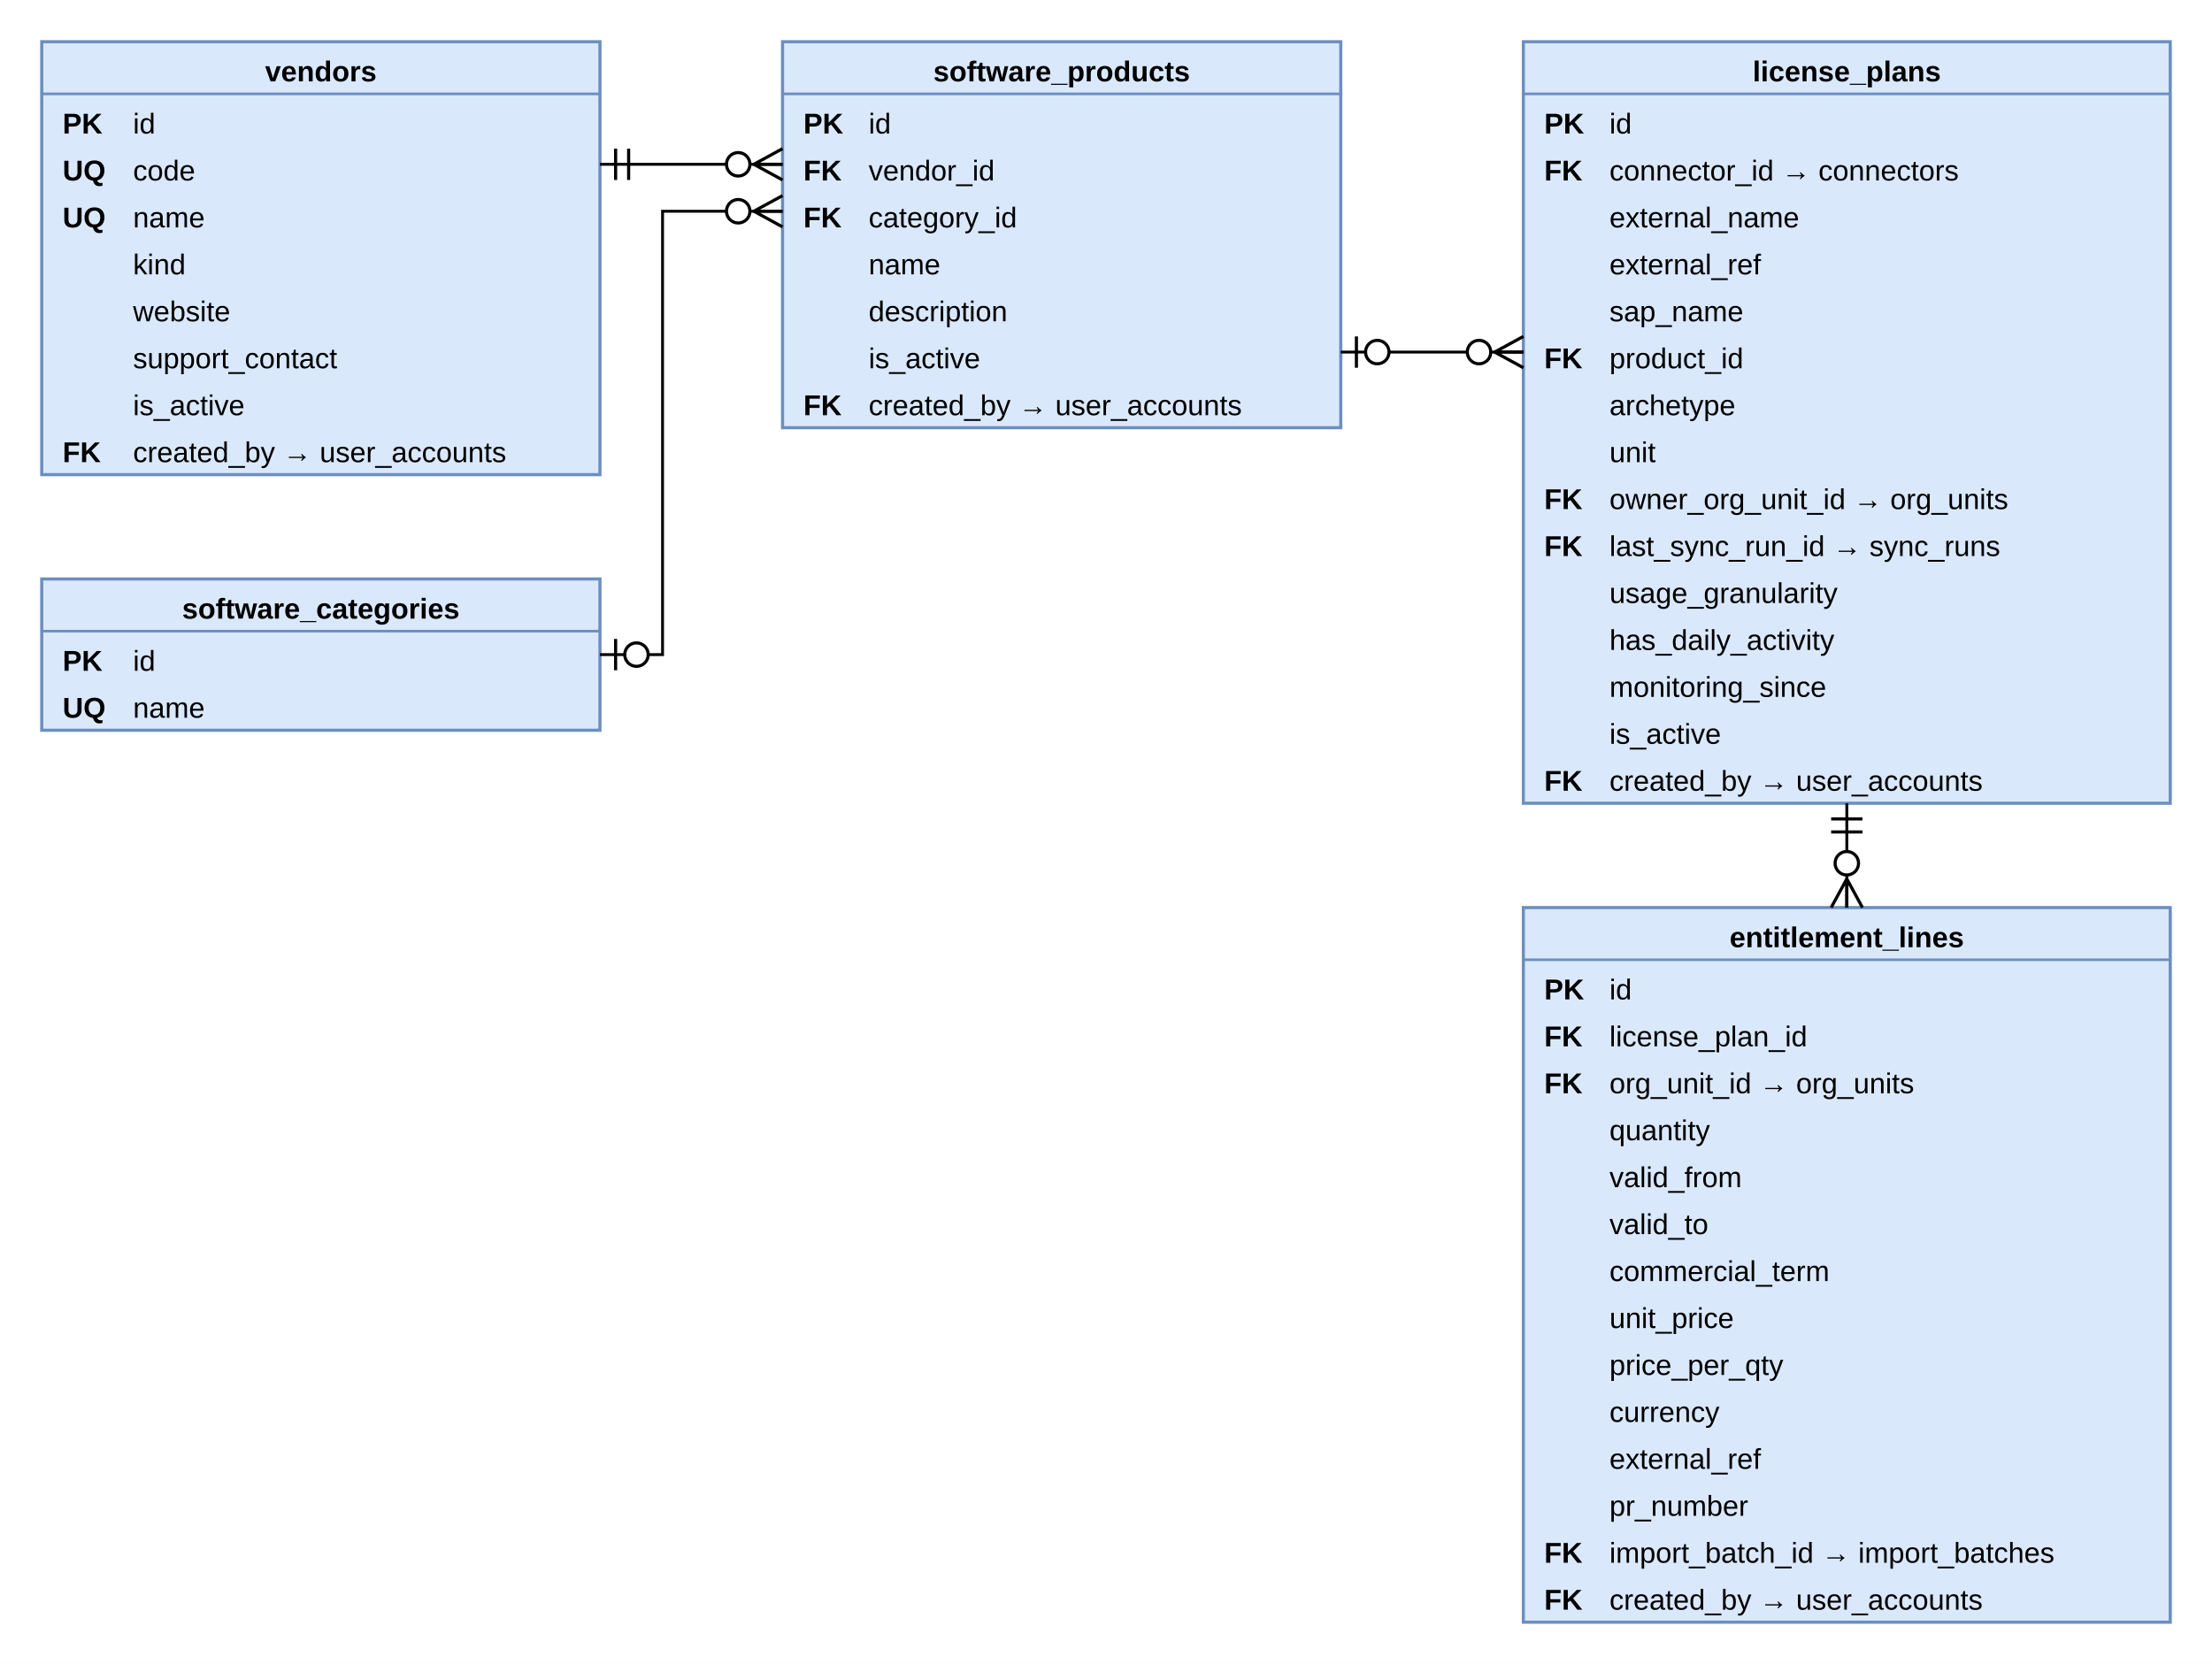
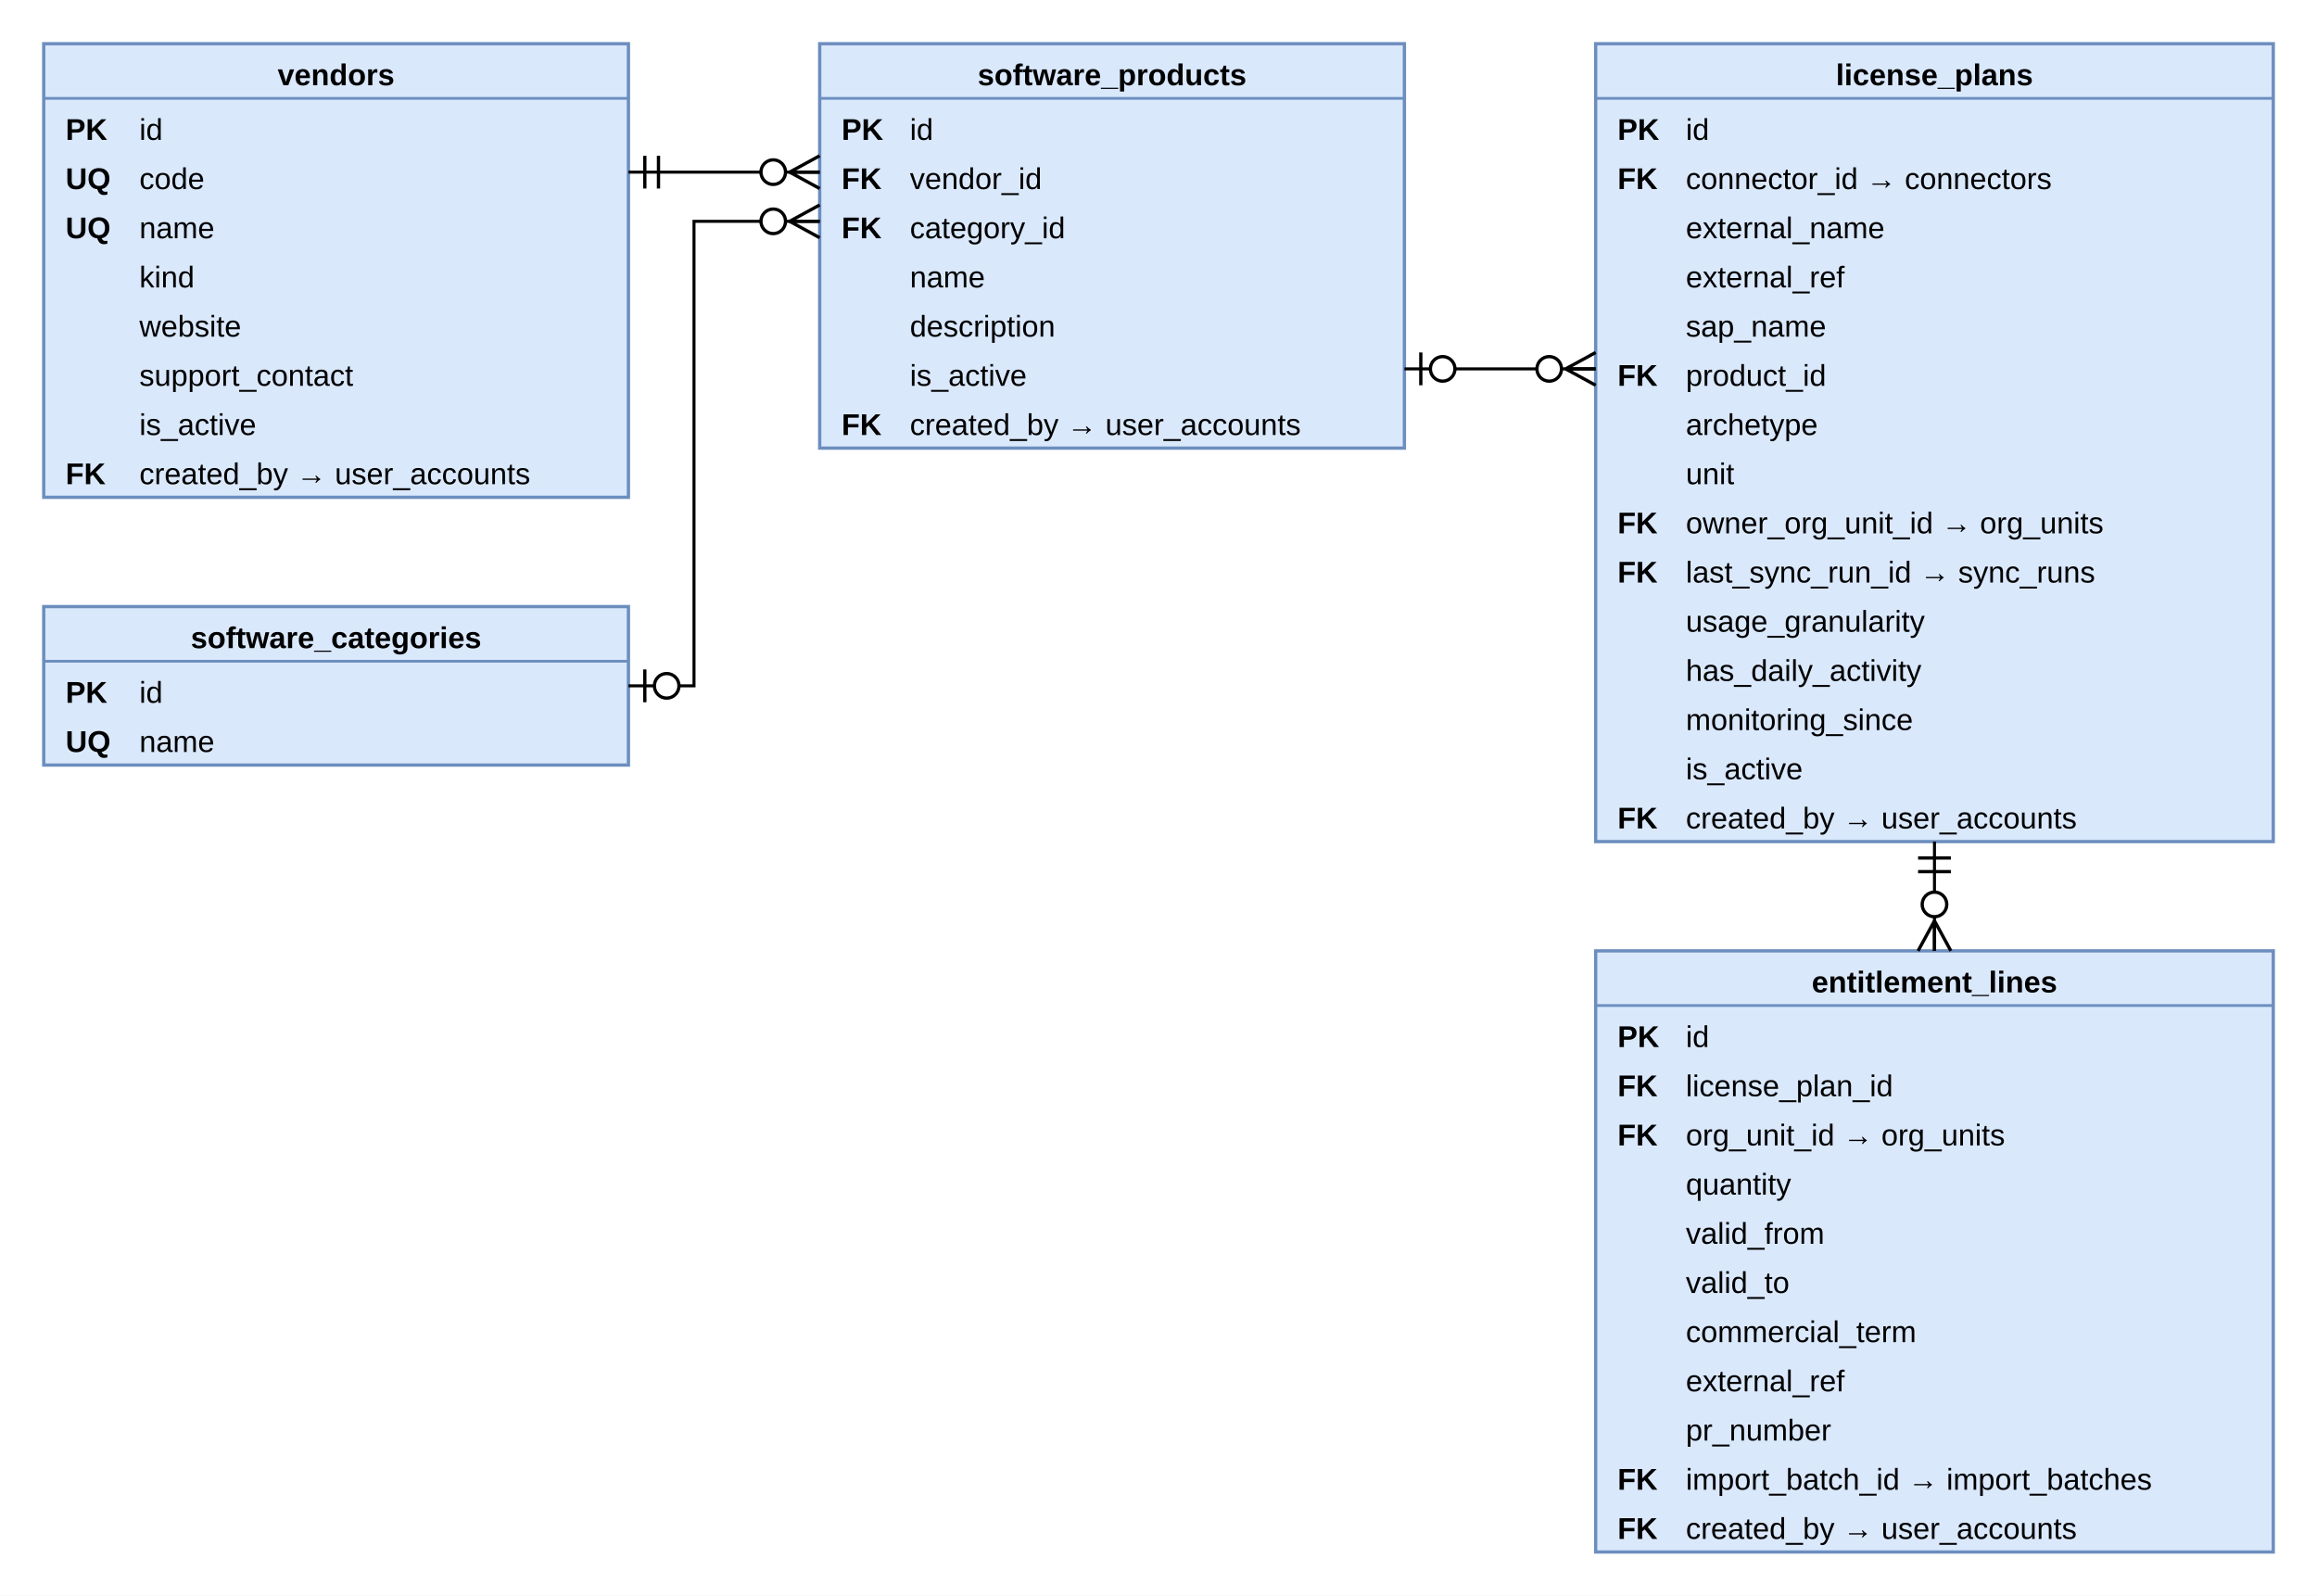
- <svg xmlns="http://www.w3.org/2000/svg" width="848" height="638" viewBox="0 0 848 638" font-family="Liberation Sans, Arial, Helvetica, sans-serif">
+ <svg xmlns="http://www.w3.org/2000/svg" width="848" height="584" viewBox="0 0 848 584" font-family="Liberation Sans, Arial, Helvetica, sans-serif">
  <rect width="100%" height="100%" fill="#ffffff" />
  <g transform="translate(-4.0,-4.0)">
    <rect x="20" y="20" width="214.0" height="166" fill="#DAE8FC" stroke="#6C8EBF" stroke-width="1.2" />
    <text x="127.0" y="35.2" font-size="11" fill="#000000" text-anchor="middle" font-weight="bold" xml:space="preserve">vendors</text>
    <line x1="20" y1="40" x2="234.0" y2="40" stroke="#6C8EBF" stroke-width="1" />
    <text x="28.0" y="55.2" font-size="11" fill="#000000" text-anchor="start" font-weight="bold" xml:space="preserve">PK</text>
    <text x="55.0" y="55.2" font-size="11" fill="#000000" text-anchor="start" xml:space="preserve">id</text>
    <text x="28.0" y="73.2" font-size="11" fill="#000000" text-anchor="start" font-weight="bold" xml:space="preserve">UQ</text>
    <text x="55.0" y="73.2" font-size="11" fill="#000000" text-anchor="start" xml:space="preserve">code</text>
    <text x="28.0" y="91.2" font-size="11" fill="#000000" text-anchor="start" font-weight="bold" xml:space="preserve">UQ</text>
    <text x="55.0" y="91.2" font-size="11" fill="#000000" text-anchor="start" xml:space="preserve">name</text>
    <text x="55.0" y="109.2" font-size="11" fill="#000000" text-anchor="start" xml:space="preserve">kind</text>
    <text x="55.0" y="127.2" font-size="11" fill="#000000" text-anchor="start" xml:space="preserve">website</text>
    <text x="55.0" y="145.2" font-size="11" fill="#000000" text-anchor="start" xml:space="preserve">support_contact</text>
    <text x="55.0" y="163.2" font-size="11" fill="#000000" text-anchor="start" xml:space="preserve">is_active</text>
    <text x="28.0" y="181.2" font-size="11" fill="#000000" text-anchor="start" font-weight="bold" xml:space="preserve">FK</text>
    <text x="55.0" y="181.2" font-size="11" fill="#000000" text-anchor="start" xml:space="preserve">created_by → user_accounts</text>
    <rect x="20" y="226" width="214.0" height="58" fill="#DAE8FC" stroke="#6C8EBF" stroke-width="1.2" />
    <text x="127.0" y="241.2" font-size="11" fill="#000000" text-anchor="middle" font-weight="bold" xml:space="preserve">software_categories</text>
    <line x1="20" y1="246" x2="234.0" y2="246" stroke="#6C8EBF" stroke-width="1" />
    <text x="28.0" y="261.2" font-size="11" fill="#000000" text-anchor="start" font-weight="bold" xml:space="preserve">PK</text>
    <text x="55.0" y="261.2" font-size="11" fill="#000000" text-anchor="start" xml:space="preserve">id</text>
    <text x="28.0" y="279.2" font-size="11" fill="#000000" text-anchor="start" font-weight="bold" xml:space="preserve">UQ</text>
    <text x="55.0" y="279.2" font-size="11" fill="#000000" text-anchor="start" xml:space="preserve">name</text>
    <rect x="304.0" y="20" width="214.0" height="148" fill="#DAE8FC" stroke="#6C8EBF" stroke-width="1.2" />
    <text x="411.0" y="35.2" font-size="11" fill="#000000" text-anchor="middle" font-weight="bold" xml:space="preserve">software_products</text>
    <line x1="304.0" y1="40" x2="518.0" y2="40" stroke="#6C8EBF" stroke-width="1" />
    <text x="312.0" y="55.2" font-size="11" fill="#000000" text-anchor="start" font-weight="bold" xml:space="preserve">PK</text>
    <text x="337.0" y="55.2" font-size="11" fill="#000000" text-anchor="start" xml:space="preserve">id</text>
    <text x="312.0" y="73.2" font-size="11" fill="#000000" text-anchor="start" font-weight="bold" xml:space="preserve">FK</text>
    <text x="337.0" y="73.2" font-size="11" fill="#000000" text-anchor="start" xml:space="preserve">vendor_id</text>
    <text x="312.0" y="91.2" font-size="11" fill="#000000" text-anchor="start" font-weight="bold" xml:space="preserve">FK</text>
    <text x="337.0" y="91.2" font-size="11" fill="#000000" text-anchor="start" xml:space="preserve">category_id</text>
    <text x="337.0" y="109.2" font-size="11" fill="#000000" text-anchor="start" xml:space="preserve">name</text>
    <text x="337.0" y="127.2" font-size="11" fill="#000000" text-anchor="start" xml:space="preserve">description</text>
    <text x="337.0" y="145.2" font-size="11" fill="#000000" text-anchor="start" xml:space="preserve">is_active</text>
    <text x="312.0" y="163.2" font-size="11" fill="#000000" text-anchor="start" font-weight="bold" xml:space="preserve">FK</text>
    <text x="337.0" y="163.2" font-size="11" fill="#000000" text-anchor="start" xml:space="preserve">created_by → user_accounts</text>
    <rect x="588.0" y="20" width="248.0" height="292" fill="#DAE8FC" stroke="#6C8EBF" stroke-width="1.2" />
    <text x="712.0" y="35.2" font-size="11" fill="#000000" text-anchor="middle" font-weight="bold" xml:space="preserve">license_plans</text>
    <line x1="588.0" y1="40" x2="836.0" y2="40" stroke="#6C8EBF" stroke-width="1" />
    <text x="596.0" y="55.2" font-size="11" fill="#000000" text-anchor="start" font-weight="bold" xml:space="preserve">PK</text>
    <text x="621.0" y="55.2" font-size="11" fill="#000000" text-anchor="start" xml:space="preserve">id</text>
    <text x="596.0" y="73.2" font-size="11" fill="#000000" text-anchor="start" font-weight="bold" xml:space="preserve">FK</text>
    <text x="621.0" y="73.2" font-size="11" fill="#000000" text-anchor="start" xml:space="preserve">connector_id → connectors</text>
    <text x="621.0" y="91.2" font-size="11" fill="#000000" text-anchor="start" xml:space="preserve">external_name</text>
    <text x="621.0" y="109.2" font-size="11" fill="#000000" text-anchor="start" xml:space="preserve">external_ref</text>
    <text x="621.0" y="127.2" font-size="11" fill="#000000" text-anchor="start" xml:space="preserve">sap_name</text>
    <text x="596.0" y="145.2" font-size="11" fill="#000000" text-anchor="start" font-weight="bold" xml:space="preserve">FK</text>
    <text x="621.0" y="145.2" font-size="11" fill="#000000" text-anchor="start" xml:space="preserve">product_id</text>
    <text x="621.0" y="163.2" font-size="11" fill="#000000" text-anchor="start" xml:space="preserve">archetype</text>
    <text x="621.0" y="181.2" font-size="11" fill="#000000" text-anchor="start" xml:space="preserve">unit</text>
    <text x="596.0" y="199.2" font-size="11" fill="#000000" text-anchor="start" font-weight="bold" xml:space="preserve">FK</text>
    <text x="621.0" y="199.2" font-size="11" fill="#000000" text-anchor="start" xml:space="preserve">owner_org_unit_id → org_units</text>
    <text x="596.0" y="217.2" font-size="11" fill="#000000" text-anchor="start" font-weight="bold" xml:space="preserve">FK</text>
    <text x="621.0" y="217.2" font-size="11" fill="#000000" text-anchor="start" xml:space="preserve">last_sync_run_id → sync_runs</text>
    <text x="621.0" y="235.2" font-size="11" fill="#000000" text-anchor="start" xml:space="preserve">usage_granularity</text>
    <text x="621.0" y="253.2" font-size="11" fill="#000000" text-anchor="start" xml:space="preserve">has_daily_activity</text>
    <text x="621.0" y="271.2" font-size="11" fill="#000000" text-anchor="start" xml:space="preserve">monitoring_since</text>
    <text x="621.0" y="289.2" font-size="11" fill="#000000" text-anchor="start" xml:space="preserve">is_active</text>
    <text x="596.0" y="307.2" font-size="11" fill="#000000" text-anchor="start" font-weight="bold" xml:space="preserve">FK</text>
    <text x="621.0" y="307.2" font-size="11" fill="#000000" text-anchor="start" xml:space="preserve">created_by → user_accounts</text>
-     <rect x="588.0" y="352" width="248.0" height="274" fill="#DAE8FC" stroke="#6C8EBF" stroke-width="1.2" />
+     <rect x="588.0" y="352" width="248.0" height="220" fill="#DAE8FC" stroke="#6C8EBF" stroke-width="1.2" />
    <text x="712.0" y="367.2" font-size="11" fill="#000000" text-anchor="middle" font-weight="bold" xml:space="preserve">entitlement_lines</text>
    <line x1="588.0" y1="372" x2="836.0" y2="372" stroke="#6C8EBF" stroke-width="1" />
    <text x="596.0" y="387.2" font-size="11" fill="#000000" text-anchor="start" font-weight="bold" xml:space="preserve">PK</text>
    <text x="621.0" y="387.2" font-size="11" fill="#000000" text-anchor="start" xml:space="preserve">id</text>
    <text x="596.0" y="405.2" font-size="11" fill="#000000" text-anchor="start" font-weight="bold" xml:space="preserve">FK</text>
    <text x="621.0" y="405.2" font-size="11" fill="#000000" text-anchor="start" xml:space="preserve">license_plan_id</text>
    <text x="596.0" y="423.2" font-size="11" fill="#000000" text-anchor="start" font-weight="bold" xml:space="preserve">FK</text>
    <text x="621.0" y="423.2" font-size="11" fill="#000000" text-anchor="start" xml:space="preserve">org_unit_id → org_units</text>
    <text x="621.0" y="441.2" font-size="11" fill="#000000" text-anchor="start" xml:space="preserve">quantity</text>
    <text x="621.0" y="459.2" font-size="11" fill="#000000" text-anchor="start" xml:space="preserve">valid_from</text>
    <text x="621.0" y="477.2" font-size="11" fill="#000000" text-anchor="start" xml:space="preserve">valid_to</text>
    <text x="621.0" y="495.2" font-size="11" fill="#000000" text-anchor="start" xml:space="preserve">commercial_term</text>
-     <text x="621.0" y="513.2" font-size="11" fill="#000000" text-anchor="start" xml:space="preserve">unit_price</text>
-     <text x="621.0" y="531.2" font-size="11" fill="#000000" text-anchor="start" xml:space="preserve">price_per_qty</text>
-     <text x="621.0" y="549.2" font-size="11" fill="#000000" text-anchor="start" xml:space="preserve">currency</text>
-     <text x="621.0" y="567.2" font-size="11" fill="#000000" text-anchor="start" xml:space="preserve">external_ref</text>
-     <text x="621.0" y="585.2" font-size="11" fill="#000000" text-anchor="start" xml:space="preserve">pr_number</text>
-     <text x="596.0" y="603.2" font-size="11" fill="#000000" text-anchor="start" font-weight="bold" xml:space="preserve">FK</text>
-     <text x="621.0" y="603.2" font-size="11" fill="#000000" text-anchor="start" xml:space="preserve">import_batch_id → import_batches</text>
-     <text x="596.0" y="621.2" font-size="11" fill="#000000" text-anchor="start" font-weight="bold" xml:space="preserve">FK</text>
-     <text x="621.0" y="621.2" font-size="11" fill="#000000" text-anchor="start" xml:space="preserve">created_by → user_accounts</text>
+     <text x="621.0" y="513.2" font-size="11" fill="#000000" text-anchor="start" xml:space="preserve">external_ref</text>
+     <text x="621.0" y="531.2" font-size="11" fill="#000000" text-anchor="start" xml:space="preserve">pr_number</text>
+     <text x="596.0" y="549.2" font-size="11" fill="#000000" text-anchor="start" font-weight="bold" xml:space="preserve">FK</text>
+     <text x="621.0" y="549.2" font-size="11" fill="#000000" text-anchor="start" xml:space="preserve">import_batch_id → import_batches</text>
+     <text x="596.0" y="567.2" font-size="11" fill="#000000" text-anchor="start" font-weight="bold" xml:space="preserve">FK</text>
+     <text x="621.0" y="567.2" font-size="11" fill="#000000" text-anchor="start" xml:space="preserve">created_by → user_accounts</text>
    <path d="M234.0,67.0 L304.0,67.0" fill="none" stroke="#000000" stroke-width="1.1" />
    <path d="M293.0,67.0 L304.0,73.0 M293.0,67.0 L304.0,61.0 M293.0,67.0 L304.0,67.0" fill="none" stroke="#000000" stroke-width="1.2" />
    <circle cx="287.0" cy="67.0" r="4.5" fill="#fff" stroke="#000000" stroke-width="1.2" />
    <path d="M240.0,61.0 L240.0,73.0" stroke="#000000" stroke-width="1.2" />
    <path d="M245.0,61.0 L245.0,73.0" stroke="#000000" stroke-width="1.2" />
    <path d="M234.0,255.0 L258.0,255.0 L258.0,85.0 L304.0,85.0" fill="none" stroke="#000000" stroke-width="1.1" />
    <path d="M293.0,85.0 L304.0,91.0 M293.0,85.0 L304.0,79.0 M293.0,85.0 L304.0,85.0" fill="none" stroke="#000000" stroke-width="1.2" />
    <circle cx="287.0" cy="85.0" r="4.5" fill="#fff" stroke="#000000" stroke-width="1.2" />
    <path d="M240.0,249.0 L240.0,261.0" stroke="#000000" stroke-width="1.2" />
    <circle cx="248.0" cy="255.0" r="4.5" fill="#fff" stroke="#000000" stroke-width="1.2" />
    <path d="M518.0,139.0 L588.0,139.0" fill="none" stroke="#000000" stroke-width="1.1" />
    <path d="M577.0,139.0 L588.0,145.0 M577.0,139.0 L588.0,133.0 M577.0,139.0 L588.0,139.0" fill="none" stroke="#000000" stroke-width="1.2" />
    <circle cx="571.0" cy="139.0" r="4.5" fill="#fff" stroke="#000000" stroke-width="1.2" />
    <path d="M524.0,133.0 L524.0,145.0" stroke="#000000" stroke-width="1.2" />
    <circle cx="532.0" cy="139.0" r="4.5" fill="#fff" stroke="#000000" stroke-width="1.2" />
    <path d="M712.0,312.0 L712.0,352.0" fill="none" stroke="#000000" stroke-width="1.1" />
    <path d="M712.0,341.0 L706.0,352.0 M712.0,341.0 L718.0,352.0 M712.0,341.0 L712.0,352.0" fill="none" stroke="#000000" stroke-width="1.2" />
    <circle cx="712.0" cy="335.0" r="4.5" fill="#fff" stroke="#000000" stroke-width="1.2" />
    <path d="M718.0,318.0 L706.0,318.0" stroke="#000000" stroke-width="1.2" />
    <path d="M718.0,323.0 L706.0,323.0" stroke="#000000" stroke-width="1.2" />
  </g>
</svg>
